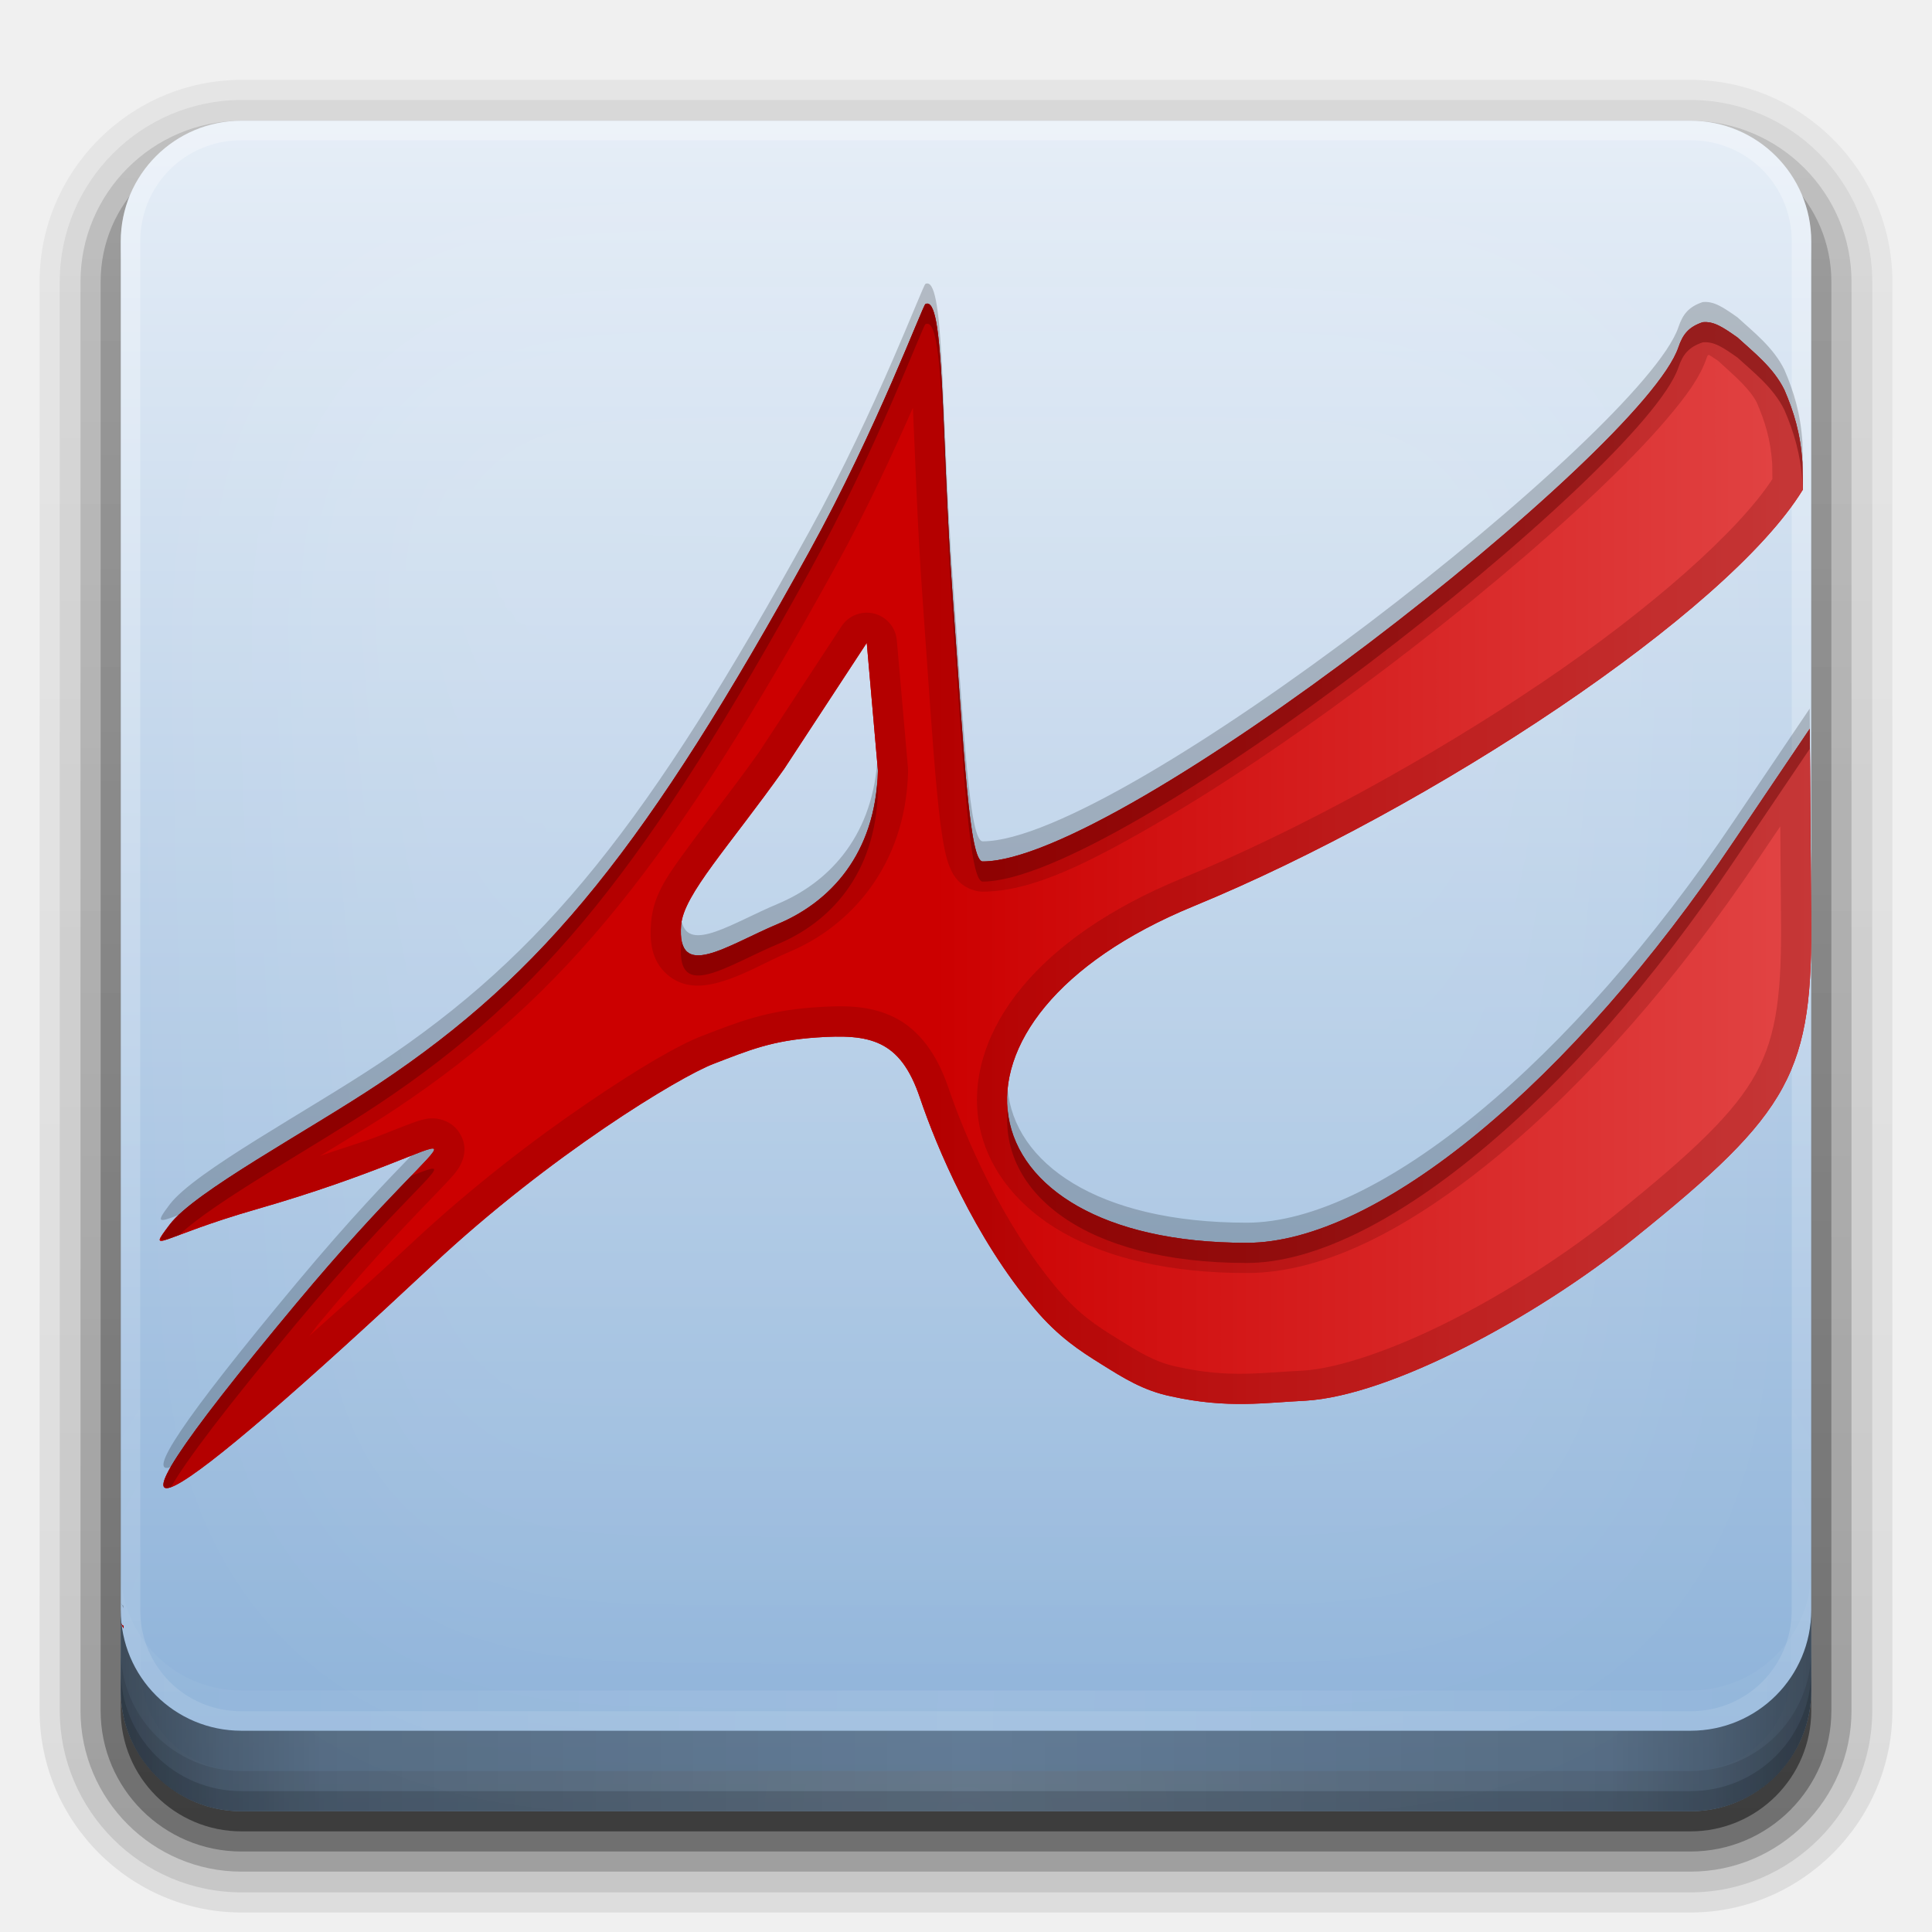
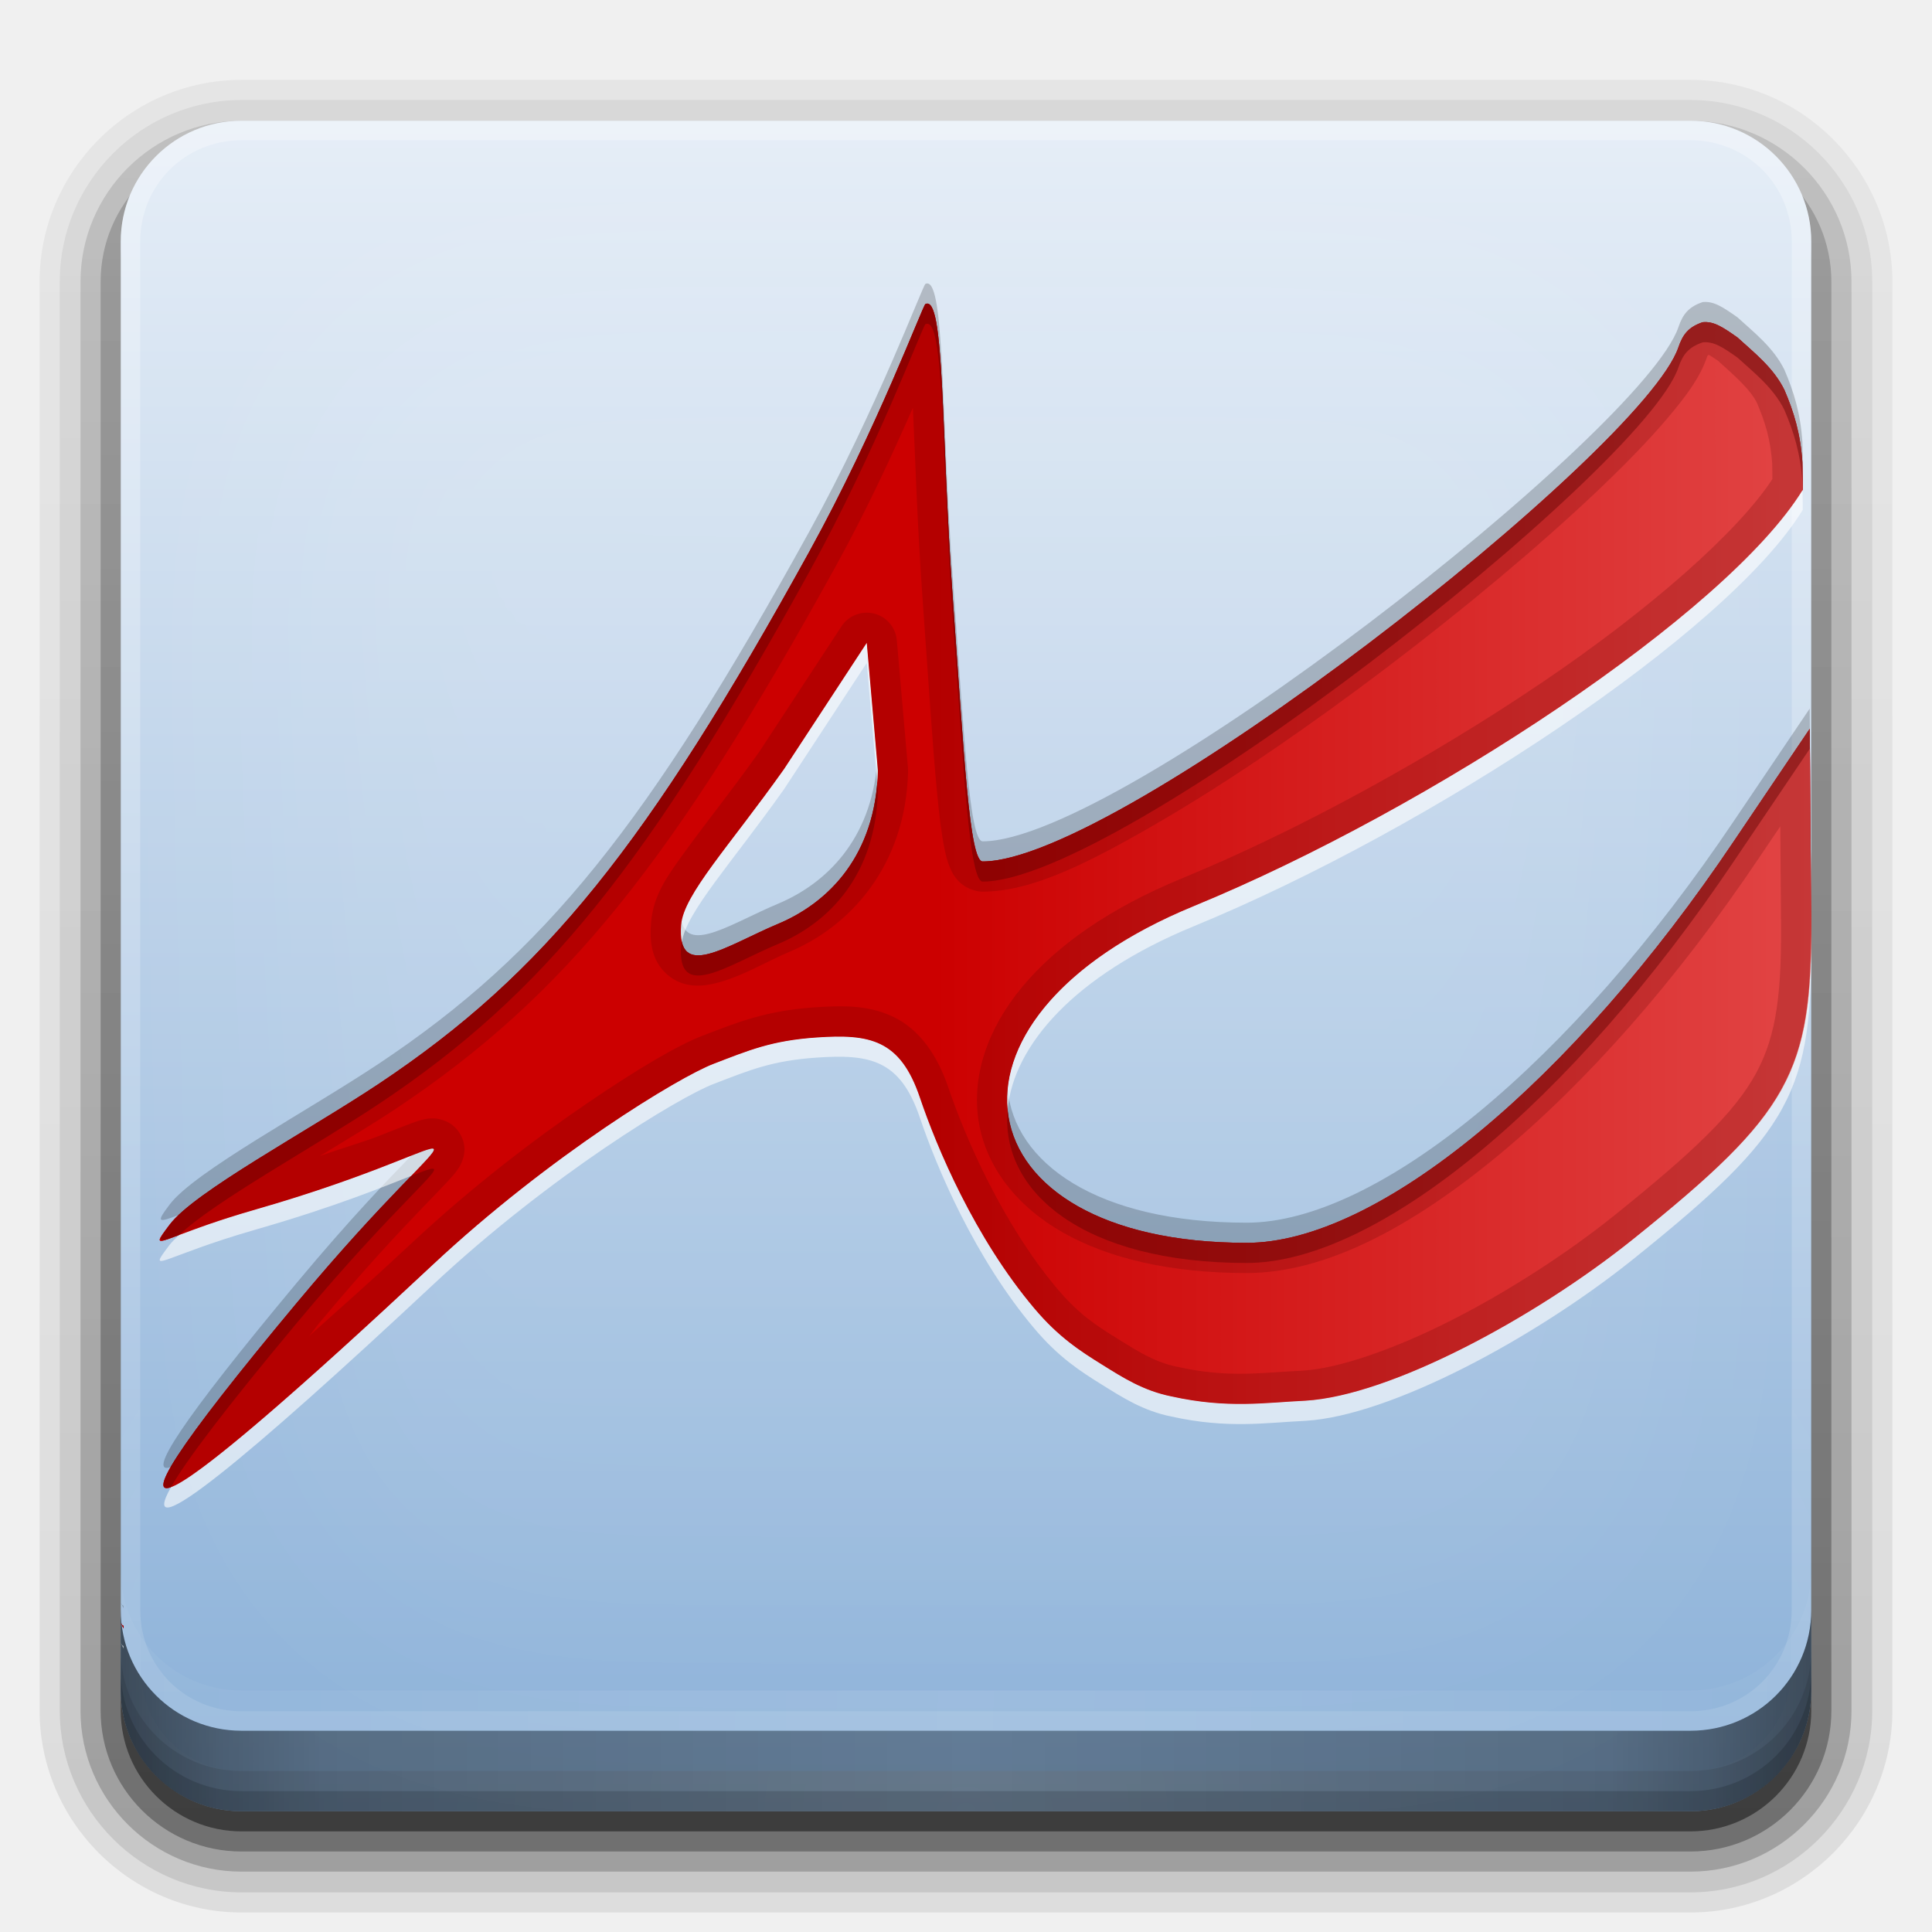
<svg xmlns="http://www.w3.org/2000/svg" xmlns:xlink="http://www.w3.org/1999/xlink" width="96" height="96" id="svg2408" version="1.0">
  <defs id="defs2410">
    <linearGradient id="ButtonShadow" gradientTransform="scale(1.005865,0.994169)" x1="45.448" y1="92.54" x2="45.448" y2="7.017" gradientUnits="userSpaceOnUse">
      <stop style="stop-color:#000000;stop-opacity:1;" offset="0" id="stop3750" />
      <stop style="stop-color:#000000;stop-opacity:0.588;" offset="1" id="stop3752" />
    </linearGradient>
    <linearGradient id="linearGradient3737">
      <stop style="stop-color:#ffffff;stop-opacity:1;" offset="0" id="stop3739" />
      <stop style="stop-color:#ffffff;stop-opacity:0;" offset="1" id="stop3741" />
    </linearGradient>
    <linearGradient id="linearGradient3700">
      <stop style="stop-color:#2276c5;stop-opacity:1;" offset="0" id="stop3702" />
      <stop style="stop-color:#68baf4;stop-opacity:1;" offset="1" id="stop3704" />
    </linearGradient>
    <linearGradient xlink:href="#linearGradient3700" id="linearGradient3706" x1="48" y1="90" x2="48" y2="5.988" gradientUnits="userSpaceOnUse" />
    <linearGradient xlink:href="#linearGradient3737" id="linearGradient3743" x1="36.357" y1="6" x2="36.357" y2="63.893" gradientUnits="userSpaceOnUse" />
    <filter id="filter3174">
      <feGaussianBlur stdDeviation="1.71" id="feGaussianBlur3176" />
    </filter>
    <filter id="filter3794" x="-0.192" width="1.384" y="-0.192" height="1.384">
      <feGaussianBlur stdDeviation="5.28" id="feGaussianBlur3796" />
    </filter>
    <linearGradient xlink:href="#linearGradient3737" id="linearGradient3613" x1="48" y1="20.221" x2="48" y2="138.661" gradientUnits="userSpaceOnUse" />
    <radialGradient xlink:href="#linearGradient3737" id="radialGradient3619" cx="48" cy="90.172" fx="48" fy="90.172" r="42" gradientTransform="matrix(1.157313,0,0,0.9959077,-7.551021,0.1971319)" gradientUnits="userSpaceOnUse" />
    <clipPath clipPathUnits="userSpaceOnUse" id="clipPath3613">
      <rect ry="6" rx="6" y="6" x="6" height="84" width="84" id="rect3615" style="fill:#ffffff;fill-opacity:1;fill-rule:nonzero;stroke:none" />
    </clipPath>
    <linearGradient xlink:href="#linearGradient4598" id="linearGradient3617" gradientUnits="userSpaceOnUse" x1="48" y1="90" x2="48" y2="5.988" gradientTransform="translate(0,-96)" />
    <linearGradient xlink:href="#ButtonShadow-0" id="linearGradient3788" gradientUnits="userSpaceOnUse" gradientTransform="matrix(1.02381,0,0,1.011905,-1.142857,-98.07143)" x1="32.251" y1="6.132" x2="32.251" y2="90.239" />
    <linearGradient id="ButtonShadow-0" gradientTransform="matrix(1.005865,0,0,0.994169,100,0)" x1="45.448" y1="92.54" x2="45.448" y2="7.017" gradientUnits="userSpaceOnUse">
      <stop style="stop-color:#000000;stop-opacity:1;" offset="0" id="stop3750-8" />
      <stop style="stop-color:#000000;stop-opacity:0.588;" offset="1" id="stop3752-5" />
    </linearGradient>
    <linearGradient xlink:href="#ButtonShadow-0" id="linearGradient3780" gradientUnits="userSpaceOnUse" gradientTransform="matrix(1.02381,0,0,1.011905,-1.142857,-98.07143)" x1="32.251" y1="6.132" x2="32.251" y2="90.239" />
    <linearGradient id="linearGradient2994" gradientTransform="matrix(1.005865,0,0,0.994169,100,0)" x1="45.448" y1="92.54" x2="45.448" y2="7.017" gradientUnits="userSpaceOnUse">
      <stop style="stop-color:#000000;stop-opacity:1;" offset="0" id="stop2996" />
      <stop style="stop-color:#000000;stop-opacity:0.588;" offset="1" id="stop2998" />
    </linearGradient>
    <linearGradient xlink:href="#ButtonShadow-0" id="linearGradient3772" gradientUnits="userSpaceOnUse" gradientTransform="matrix(1.02381,0,0,1.011905,-1.142857,-98.07143)" x1="32.251" y1="6.132" x2="32.251" y2="90.239" />
    <linearGradient id="linearGradient3001" gradientTransform="matrix(1.005865,0,0,0.994169,100,0)" x1="45.448" y1="92.54" x2="45.448" y2="7.017" gradientUnits="userSpaceOnUse">
      <stop style="stop-color:#000000;stop-opacity:1;" offset="0" id="stop3003" />
      <stop style="stop-color:#000000;stop-opacity:0.588;" offset="1" id="stop3005" />
    </linearGradient>
    <linearGradient xlink:href="#ButtonShadow-0" id="linearGradient3725" gradientUnits="userSpaceOnUse" gradientTransform="matrix(1.02381,0,0,1.011905,-1.142857,-98.07143)" x1="32.251" y1="6.132" x2="32.251" y2="90.239" />
    <linearGradient id="linearGradient3008" gradientTransform="matrix(1.005865,0,0,0.994169,100,0)" x1="45.448" y1="92.54" x2="45.448" y2="7.017" gradientUnits="userSpaceOnUse">
      <stop style="stop-color:#000000;stop-opacity:1;" offset="0" id="stop3010" />
      <stop style="stop-color:#000000;stop-opacity:0.588;" offset="1" id="stop3012" />
    </linearGradient>
    <linearGradient xlink:href="#ButtonShadow-0" id="linearGradient3721" gradientUnits="userSpaceOnUse" gradientTransform="translate(0,-97)" x1="32.251" y1="6.132" x2="32.251" y2="90.239" />
    <linearGradient id="linearGradient3015" gradientTransform="matrix(1.005865,0,0,0.994169,100,0)" x1="45.448" y1="92.54" x2="45.448" y2="7.017" gradientUnits="userSpaceOnUse">
      <stop style="stop-color:#000000;stop-opacity:1;" offset="0" id="stop3017" />
      <stop style="stop-color:#000000;stop-opacity:0.588;" offset="1" id="stop3019" />
    </linearGradient>
    <linearGradient y2="90.239" x2="32.251" y1="6.132" x1="32.251" gradientTransform="matrix(1.02381,0,0,1.011905,-1.142857,-98.07143)" gradientUnits="userSpaceOnUse" id="linearGradient3026" xlink:href="#ButtonShadow-0" />
    <radialGradient gradientUnits="userSpaceOnUse" gradientTransform="matrix(0.863137,0,0,0.438896,3.556549,15.03019)" r="15.465" fy="26.787" fx="25.986" cy="26.787" cx="25.986" id="radialGradient3513" xlink:href="#linearGradient3507" />
    <radialGradient gradientUnits="userSpaceOnUse" gradientTransform="matrix(2.476948,0,7.838822e-8,1.851413,-36.36402,-15.71214)" r="19.379" fy="19.188" fx="24.621" cy="19.188" cx="24.621" id="radialGradient3503" xlink:href="#linearGradient3497" />
    <radialGradient gradientUnits="userSpaceOnUse" gradientTransform="matrix(2.319263,0,0,2.374685,-32.32511,-17.59985)" r="20.508" fy="12.605" fx="24.502" cy="12.605" cx="24.502" id="radialGradient4604" xlink:href="#linearGradient4598" />
    <linearGradient gradientTransform="translate(-0.068085,-5.100256)" gradientUnits="userSpaceOnUse" y2="24.109" x2="53.568" y1="24.109" x1="24.689" id="linearGradient4596" xlink:href="#linearGradient4590" />
    <radialGradient gradientUnits="userSpaceOnUse" gradientTransform="matrix(1,0,0,0.420118,0,22.39793)" r="21.125" fy="38.625" fx="24.625" cy="38.625" cx="24.625" id="radialGradient4588" xlink:href="#linearGradient4582" />
    <radialGradient r="20.531" fy="35.878" fx="24.446" cy="35.878" cx="24.446" gradientTransform="matrix(2.049266,-1.696401e-32,0,2.049266,-25.65002,-37.31089)" gradientUnits="userSpaceOnUse" id="radialGradient1366" xlink:href="#linearGradient11520" />
    <radialGradient r="6.566" fy="44.565" fx="30.204" cy="44.565" cx="30.204" gradientTransform="matrix(1,0,0,0.338462,2.220359e-14,29.48178)" gradientUnits="userSpaceOnUse" id="radialGradient1356" xlink:href="#linearGradient11508" />
    <radialGradient r="3.834" fy="15.048" fx="27.577" cy="15.048" cx="27.577" gradientTransform="matrix(1.243453,2.106784e-16,-2.106784e-16,1.243453,-6.713754,-3.742847)" gradientUnits="userSpaceOnUse" id="radialGradient1354" xlink:href="#linearGradient11494" />
    <radialGradient r="3.834" fy="16.049" fx="27.577" cy="16.049" cx="27.577" gradientTransform="matrix(1.243453,2.106784e-16,-2.106784e-16,1.243453,-6.713754,-3.742847)" gradientUnits="userSpaceOnUse" id="radialGradient1352" xlink:href="#linearGradient11494" />
    <radialGradient r="20.531" fy="35.878" fx="24.446" cy="35.878" cx="24.446" gradientTransform="matrix(1.995058,-1.651527e-32,0,1.995058,-24.32488,-35.70087)" gradientUnits="userSpaceOnUse" id="radialGradient1350" xlink:href="#linearGradient11520" />
    <radialGradient r="6.566" fy="44.565" fx="30.204" cy="44.565" cx="30.204" gradientTransform="matrix(1,0,0,0.338462,-1.353344e-14,29.48178)" gradientUnits="userSpaceOnUse" id="radialGradient1348" xlink:href="#linearGradient11508" />
    <radialGradient xlink:href="#linearGradient11508" id="radialGradient11532" gradientUnits="userSpaceOnUse" gradientTransform="matrix(1,0,0,0.338462,3.185827e-15,29.48178)" cx="30.204" cy="44.565" fx="30.204" fy="44.565" r="6.566" />
    <radialGradient xlink:href="#linearGradient11520" id="radialGradient11526" cx="24.446" cy="35.878" fx="24.446" fy="35.878" r="20.531" gradientUnits="userSpaceOnUse" gradientTransform="matrix(1.995058,-1.651527e-32,0,1.995058,-24.32488,-35.70087)" />
    <radialGradient xlink:href="#linearGradient11508" id="radialGradient11514" cx="30.204" cy="44.565" fx="30.204" fy="44.565" r="6.566" gradientTransform="matrix(1,0,0,0.338462,2.166583e-14,29.48178)" gradientUnits="userSpaceOnUse" />
    <radialGradient xlink:href="#linearGradient11494" id="radialGradient11504" gradientUnits="userSpaceOnUse" gradientTransform="matrix(1.243453,2.106784e-16,-2.106784e-16,1.243453,-6.713754,-3.742847)" cx="27.577" cy="16.049" fx="27.577" fy="16.049" r="3.834" />
    <radialGradient xlink:href="#linearGradient11494" id="radialGradient11500" cx="27.577" cy="15.048" fx="27.577" fy="15.048" r="3.834" gradientUnits="userSpaceOnUse" gradientTransform="matrix(1.243453,2.106784e-16,-2.106784e-16,1.243453,-6.713754,-3.742847)" />
    <radialGradient xlink:href="#linearGradient11399" id="radialGradient11441" gradientUnits="userSpaceOnUse" gradientTransform="matrix(1,0,0,0.487395,0,20.06483)" cx="12.071" cy="39.143" fx="12.071" fy="39.143" r="8.5" />
    <linearGradient xlink:href="#linearGradient11415" id="linearGradient11439" gradientUnits="userSpaceOnUse" gradientTransform="translate(-60.85714,0.428571)" x1="13.267" y1="19.774" x2="26.759" y2="33.462" />
    <linearGradient xlink:href="#linearGradient11415" id="linearGradient11427" gradientUnits="userSpaceOnUse" x1="9.696" y1="9.346" x2="35.68" y2="39.034" gradientTransform="translate(-60.57143,0)" />
    <linearGradient xlink:href="#linearGradient11415" id="linearGradient11425" gradientUnits="userSpaceOnUse" x1="15.828" y1="3.774" x2="43.616" y2="34.462" gradientTransform="translate(-60.28571,-0.285714)" />
    <linearGradient id="linearGradient11399">
      <stop style="stop-color:#000000;stop-opacity:1;" offset="0" id="stop11401" />
      <stop style="stop-color:#000000;stop-opacity:0;" offset="1" id="stop11403" />
    </linearGradient>
    <linearGradient id="linearGradient11415">
      <stop style="stop-color:#204a87;stop-opacity:0;" offset="0" id="stop11417" />
      <stop id="stop11423" offset="0.5" style="stop-color:#204a87;stop-opacity:1;" />
      <stop style="stop-color:#204a87;stop-opacity:0;" offset="1" id="stop11419" />
    </linearGradient>
    <linearGradient id="linearGradient11494">
      <stop style="stop-color:#ef2929;stop-opacity:1;" offset="0" id="stop11496" />
      <stop style="stop-color:#ef2929;stop-opacity:0;" offset="1" id="stop11498" />
    </linearGradient>
    <linearGradient id="linearGradient11508">
      <stop style="stop-color:#000000;stop-opacity:1;" offset="0" id="stop11510" />
      <stop style="stop-color:#000000;stop-opacity:0;" offset="1" id="stop11512" />
    </linearGradient>
    <linearGradient id="linearGradient11520">
      <stop style="stop-color:#ffffff;stop-opacity:1;" offset="0" id="stop11522" />
      <stop style="stop-color:#dcdcdc;stop-opacity:1;" offset="1" id="stop11524" />
    </linearGradient>
    <linearGradient id="linearGradient4570">
      <stop id="stop4572" offset="0" style="stop-color:#eceeea;stop-opacity:1;" />
      <stop id="stop4574" offset="1" style="stop-color:#d3d7cf;stop-opacity:1;" />
    </linearGradient>
    <linearGradient id="linearGradient4582">
      <stop id="stop4584" offset="0" style="stop-color:#000000;stop-opacity:1;" />
      <stop id="stop4586" offset="1" style="stop-color:#000000;stop-opacity:0;" />
    </linearGradient>
    <linearGradient id="linearGradient4590">
      <stop id="stop4592" offset="0" style="stop-color:#cc0000;stop-opacity:1;" />
      <stop id="stop4594" offset="1" style="stop-color:#ffa2a2;stop-opacity:1;" />
    </linearGradient>
    <linearGradient id="linearGradient4598">
      <stop id="stop4600" offset="0" style="stop-color:#e6eef7;stop-opacity:1;" />
      <stop id="stop4602" offset="1" style="stop-color:#8ab0d8;stop-opacity:1;" />
    </linearGradient>
    <linearGradient id="linearGradient3497">
      <stop id="stop3499" offset="0" style="stop-color:#ffffff;stop-opacity:1;" />
      <stop id="stop3501" offset="1" style="stop-color:#ffffff;stop-opacity:0.567;" />
    </linearGradient>
    <linearGradient id="linearGradient3507">
      <stop id="stop3509" offset="0" style="stop-color:#000000;stop-opacity:1;" />
      <stop id="stop3511" offset="1" style="stop-color:#000000;stop-opacity:0;" />
    </linearGradient>
    <linearGradient xlink:href="#linearGradient4590" id="linearGradient3781" gradientUnits="userSpaceOnUse" gradientTransform="translate(-100.0502,64.39876)" x1="24.689" y1="24.109" x2="53.568" y2="24.109" />
    <radialGradient xlink:href="#linearGradient3497" id="radialGradient3784" gradientUnits="userSpaceOnUse" gradientTransform="matrix(2.476948,0,7.838822e-8,1.851413,-136.3462,53.78688)" cx="24.621" cy="19.188" fx="24.621" fy="19.188" r="19.379" />
    <radialGradient xlink:href="#linearGradient4598" id="radialGradient3789" gradientUnits="userSpaceOnUse" gradientTransform="matrix(2.319263,0,0,2.374685,-132.3073,51.89917)" cx="24.502" cy="12.605" fx="24.502" fy="12.605" r="20.508" />
    <linearGradient xlink:href="#linearGradient4590" id="linearGradient3794" gradientUnits="userSpaceOnUse" gradientTransform="translate(19.94977,24.39876)" x1="24.689" y1="24.109" x2="53.568" y2="24.109" />
    <linearGradient xlink:href="#linearGradient4590" id="linearGradient3803" gradientUnits="userSpaceOnUse" gradientTransform="matrix(2.285224,0,0,2.30287,-8.420222,-8.437083)" x1="24.689" y1="24.109" x2="53.568" y2="24.109" />
    <linearGradient xlink:href="#linearGradient4590" id="linearGradient3807" gradientUnits="userSpaceOnUse" gradientTransform="matrix(2.285224,0,0,2.30287,-8.420222,-7.437082)" x1="24.689" y1="24.109" x2="53.568" y2="24.109" />
    <linearGradient xlink:href="#linearGradient4590" id="linearGradient3812" gradientUnits="userSpaceOnUse" gradientTransform="matrix(2.285224,0,0,2.30287,-8.420222,-6.437082)" x1="24.689" y1="24.109" x2="53.568" y2="24.109" />
    <linearGradient xlink:href="#linearGradient4590" id="linearGradient3816" gradientUnits="userSpaceOnUse" gradientTransform="matrix(2.285224,0,0,2.30287,-8.420222,-7.437082)" x1="24.689" y1="24.109" x2="53.568" y2="24.109" />
    <linearGradient xlink:href="#linearGradient4590" id="linearGradient3823" gradientUnits="userSpaceOnUse" gradientTransform="matrix(2.285224,0,0,2.30287,-8.420222,-6.437082)" x1="24.689" y1="24.109" x2="53.568" y2="24.109" />
    <linearGradient xlink:href="#linearGradient4590" id="linearGradient3825" gradientUnits="userSpaceOnUse" gradientTransform="matrix(2.285224,0,0,2.30287,-8.420222,-7.437082)" x1="24.689" y1="24.109" x2="53.568" y2="24.109" />
    <linearGradient xlink:href="#linearGradient4590" id="linearGradient3830" gradientUnits="userSpaceOnUse" gradientTransform="matrix(2.285224,0,0,2.30287,-98.42022,-7.437082)" x1="24.689" y1="24.109" x2="53.568" y2="24.109" />
    <linearGradient xlink:href="#linearGradient4590" id="linearGradient4285" x1="46.472" y1="48" x2="148.578" y2="48" gradientUnits="userSpaceOnUse" />
    <linearGradient id="linearGradient3228" y2="88" spreadMethod="reflect" gradientUnits="userSpaceOnUse" y1="88" x2="48" x1="90">
      <stop id="stop3894" stop-opacity=".588" offset="0" />
      <stop id="stop3896" stop-opacity=".471" offset=".118" />
      <stop id="stop3898" stop-opacity=".392" offset=".238" />
      <stop id="stop3900" stop-opacity=".314" offset="1" />
    </linearGradient>
    <linearGradient id="linearGradient4429" y2="82.455" xlink:href="#linearGradient3737" spreadMethod="reflect" gradientUnits="userSpaceOnUse" x2="112.12" y1="82" x1="48" />
    <linearGradient id="linearGradient4390" y2="-40" xlink:href="#linearGradient3737" gradientUnits="userSpaceOnUse" x2="48" gradientTransform="matrix(1,0,0,-1,0,92)" y1="88" x1="48" />
  </defs>
  <g id="layer2" style="display:none">
    <rect style="opacity:0.9;fill:url(#ButtonShadow);fill-opacity:1;fill-rule:nonzero;stroke:none;filter:url(#filter3174)" id="rect3745" width="86" height="85" x="5" y="7" rx="6" ry="6" />
  </g>
  <g id="layer3">
    <path style="opacity:0.08;fill:url(#linearGradient3026);fill-opacity:1;fill-rule:nonzero;stroke:none;display:inline" id="path3786" d="m 12,-95.031 c -5.511,0 -10.031,4.52 -10.031,10.031 l 0,71 c 0,5.511 4.52,10.031 10.031,10.031 l 72,0 c 5.511,0 10.031,-4.52 10.031,-10.031 l 0,-71 c 0,-5.511 -4.52,-10.031 -10.031,-10.031 l -72,0 z" transform="scale(1,-1)" />
    <path style="opacity:0.1;fill:url(#linearGradient3780);fill-opacity:1;fill-rule:nonzero;stroke:none;display:inline" id="path3778" d="m 12,-94.031 c -4.972,0 -9.031,4.06 -9.031,9.031 l 0,71 c 0,4.972 4.06,9.031 9.031,9.031 l 72,0 c 4.972,0 9.031,-4.06 9.031,-9.031 l 0,-71 c 0,-4.972 -4.06,-9.031 -9.031,-9.031 l -72,0 z" transform="scale(1,-1)" />
    <path style="opacity:0.2;fill:url(#linearGradient3772);fill-opacity:1;fill-rule:nonzero;stroke:none;display:inline" id="path3770" d="m 12,-93 c -4.409,0 -8,3.591 -8,8 l 0,71 c 0,4.409 3.591,8 8,8 l 72,0 c 4.409,0 8,-3.591 8,-8 l 0,-71 c 0,-4.409 -3.591,-8 -8,-8 l -72,0 z" transform="scale(1,-1)" />
    <rect style="opacity:0.3;fill:url(#linearGradient3725);fill-opacity:1;fill-rule:nonzero;stroke:none;display:inline" id="rect3723" width="86" height="85" x="5" y="-92" rx="7" ry="7" transform="scale(1,-1)" />
    <rect transform="scale(1,-1)" ry="6" rx="6" y="-91" x="6" height="84" width="84" id="rect3716" style="opacity:0.45;fill:url(#linearGradient3721);fill-opacity:1;fill-rule:nonzero;stroke:none;display:inline" />
  </g>
  <g id="layer1">
    <rect style="fill:url(#linearGradient3617);fill-opacity:1;fill-rule:nonzero;stroke:none" id="rect2419" width="84" height="84" x="6" y="-90" rx="6" ry="6" transform="scale(1,-1)" />
    <path id="path3615" d="M 12,90 C 8.676,90 6,87.324 6,84 L 6,82 6,14 6,12 c 0,-0.335 0.041,-0.651 0.094,-0.969 0.049,-0.296 0.097,-0.597 0.188,-0.875 C 6.291,10.126 6.302,10.093 6.312,10.062 6.411,9.775 6.547,9.515 6.688,9.25 6.832,8.976 7.003,8.714 7.188,8.469 7.372,8.223 7.561,7.995 7.781,7.781 8.221,7.353 8.724,6.967 9.281,6.688 9.56,6.548 9.855,6.441 10.156,6.344 9.9,6.444 9.67,6.58 9.438,6.719 c -0.007,0.004 -0.024,-0.004 -0.031,0 -0.032,0.019 -0.062,0.043 -0.094,0.062 -0.12,0.077 -0.231,0.164 -0.344,0.25 -0.106,0.081 -0.213,0.161 -0.312,0.25 C 8.478,7.443 8.309,7.627 8.156,7.812 8.049,7.943 7.938,8.078 7.844,8.219 7.819,8.257 7.805,8.305 7.781,8.344 7.716,8.447 7.651,8.548 7.594,8.656 7.493,8.851 7.388,9.072 7.312,9.281 7.305,9.303 7.289,9.322 7.281,9.344 7.249,9.436 7.245,9.531 7.219,9.625 7.188,9.732 7.148,9.828 7.125,9.938 7.052,10.279 7,10.636 7,11 l 0,2 0,68 0,2 c 0,2.782 2.218,5 5,5 l 2,0 68,0 2,0 c 2.782,0 5,-2.218 5,-5 l 0,-2 0,-68 0,-2 C 89,10.636 88.948,10.279 88.875,9.938 88.831,9.731 88.787,9.54 88.719,9.344 88.711,9.322 88.695,9.303 88.688,9.281 88.625,9.108 88.549,8.914 88.469,8.75 88.427,8.667 88.39,8.58 88.344,8.5 88.289,8.403 88.217,8.312 88.156,8.219 88.062,8.078 87.951,7.943 87.844,7.812 87.701,7.638 87.541,7.466 87.375,7.312 87.364,7.302 87.355,7.291 87.344,7.281 87.205,7.156 87.059,7.047 86.906,6.938 86.804,6.864 86.702,6.784 86.594,6.719 c -0.007,-0.004 -0.024,0.004 -0.031,0 -0.232,-0.139 -0.463,-0.275 -0.719,-0.375 0.302,0.097 0.596,0.204 0.875,0.344 0.557,0.279 1.06,0.666 1.5,1.094 0.22,0.214 0.409,0.442 0.594,0.688 0.184,0.246 0.355,0.508 0.5,0.781 0.14,0.265 0.276,0.525 0.375,0.812 0.01,0.031 0.021,0.063 0.031,0.094 0.09,0.278 0.139,0.579 0.188,0.875 C 89.959,11.349 90,11.665 90,12 l 0,2 0,68 0,2 c 0,3.324 -2.676,6 -6,6 l -72,0 z" style="opacity:0.2;fill:url(#radialGradient3619);fill-opacity:1;fill-rule:nonzero;stroke:none" />
    <path style="opacity:0.3;fill:url(#linearGradient4390)" d="M 12,86 C 8.676,86 6,83.324 6,80 L 6,12 C 6,8.676 8.676,6 12,6 l 72,0 c 3.324,0 6,2.676 6,6 l 0,68 c 0,3.324 -2.676,6 -6,6 z m 0,-0.969 72,0 c 2.805,0 5.031,-2.226 5.031,-5.031 l 0,-68 c 0,-2.805 -2.226,-5.031 -5.031,-5.031 l -72,0 c -2.805,0 -5.031,2.226 -5.031,5.031 l 0,68 c 0,2.805 2.226,5.031 5.031,5.031 z" id="rect4377" />
    <path style="opacity:0.1;fill:url(#linearGradient4429)" d="m 6,78 0,2 c 0,3.324 2.676,6 6,6 l 72,0 c 3.324,0 6,-2.676 6,-6 l 0,-2 c 0,3.324 -2.676,6 -6,6 L 12,84 C 8.676,84 6,81.324 6,78 Z" id="rect4414" />
    <g id="layer4-4">
      <path style="fill:url(#linearGradient3228)" id="path3888" d="m 6,80 0,4 c 0,3.324 2.676,6 6,6 l 72,0 c 3.324,0 6,-2.676 6,-6 l 0,-4 c 0,3.324 -2.676,6 -6,6 L 12,86 C 8.676,86 6,83.324 6,80 Z" />
      <path id="rect4345" style="color:#000000;opacity:0.1" d="m 6,82 0,2 c 0,3.324 2.676,6 6,6 l 72,0 c 3.324,0 6,-2.676 6,-6 l 0,-2 c 0,3.324 -2.676,6 -6,6 L 12,88 C 8.676,88 6,85.324 6,82 Z" />
      <path id="rect4336" style="color:#000000;opacity:0.15" d="m 6,83 0,1 c 0,3.324 2.676,6 6,6 l 72,0 c 3.324,0 6,-2.676 6,-6 l 0,-1 c 0,3.324 -2.676,6 -6,6 L 12,89 C 8.676,89 6,86.324 6,83 Z" />
    </g>
  </g>
  <g id="layer5">
    <rect style="opacity:0.1;fill:url(#linearGradient3613);fill-opacity:1;fill-rule:nonzero;stroke:#ffffff;stroke-width:0.5;stroke-linecap:round;stroke-linejoin:miter;stroke-miterlimit:4;stroke-opacity:1;stroke-dasharray:none;stroke-dashoffset:0;filter:url(#filter3794)" id="rect3171" width="66" height="66" x="15" y="15" rx="12" ry="12" clip-path="url(#clipPath3613)" />
  </g>
  <g id="layer4">
    <path style="color:#000000;display:inline;overflow:visible;visibility:visible;opacity:0.6;fill:#ffffff;fill-opacity:1;fill-rule:nonzero;stroke:none;stroke-width:1;marker:none" d="m 62.375,-61.415 c -0.849,7.978 -18.727,24.149 -34.125,36.75 0.247,0.141 0.494,0.274 0.75,0.406 15.904,-13.069 34.088,-29.729 33.375,-37.156 z m -12.781,1.156 c -6.487,0.068 -19.144,4.174 -25,15.219 -2.234,4.214 -3.077,7.748 -2.906,10.688 0.052,-2.731 0.919,-5.939 2.906,-9.688 6.247,-11.782 20.241,-15.644 26.219,-15.156 1.066,0.087 1.653,0.51 1.812,1.25 0.205,-1.324 -0.34,-2.13 -1.812,-2.25 -0.374,-0.03 -0.786,-0.067 -1.219,-0.062 z m -38.938,26.219 c -0.115,2.901 0.822,5.587 3.062,7.781 2.077,2.034 4.412,3.779 7.031,5.25 0.227,-0.218 0.458,-0.436 0.688,-0.656 -2.892,-1.543 -5.465,-3.387 -7.719,-5.594 -1.98,-1.939 -2.945,-4.269 -3.062,-6.781 z M 90,-23.633 c -30.552,8.707 -52.246,9.531 -66.594,2.938 -4.283,3.419 -8.116,6.372 -11.125,8.656 C 9.705,-9.665 7.471,-7.648 6,-6.352 c 0,0 7.708,-5.602 17.406,-13.344 14.348,6.594 36.042,5.77 66.594,-2.938 l 0,-1 z" id="path3810" />
    <path style="fill:#d40000" d="M 45.984,15.108 C 45.855,15.17 43.577,21.312 40.227,27.388 32.188,41.967 27.085,48.348 18.842,53.842 c -3.566,2.377 -9.179,5.373 -10.412,7.011 -1.172,1.557 -0.456,0.603 4.304,-0.764 11.882,-3.411 10.998,-6.121 2.013,4.651 -12.239,14.673 -6.085,10.116 6.733,-1.874 5.878,-5.498 12.287,-9.355 13.953,-9.996 1.785,-0.687 2.91,-1.166 5.137,-1.319 2.637,-0.181 4.157,0.086 5.137,2.985 0.833,2.465 2.719,6.961 5.692,10.482 1.204,1.425 2.271,2.111 3.366,2.792 1.01,0.628 2.032,1.292 3.441,1.576 2.812,0.622 4.69,0.305 6.66,0.214 4.222,-0.251 11.396,-4.101 16.313,-8.052 7.867,-6.322 8.918,-8.263 8.816,-16.243 l -0.069,-9.094 -3.748,5.553 C 78.116,53.774 68.458,61.756 61.949,61.756 c -14.389,0 -16.303,-11.111 -2.638,-16.729 11.793,-4.849 26.525,-14.583 30.265,-20.686 0.008,-0.457 -0.012,-0.952 -0.017,-1.371 -0.093,-1.425 -0.425,-2.506 -0.893,-3.596 -0.547,-1.114 -1.528,-1.867 -2.335,-2.608 -0.735,-0.516 -1.175,-0.81 -1.727,-0.755 -0.7,0.237 -0.985,0.601 -1.206,1.249 -1.751,5.139 -27.73,25.545 -34.569,25.545 -0.66,0 -0.925,-5.239 -1.491,-13.16 C 46.749,21.409 46.957,14.64 45.984,15.108 Z m -2.915,16.834 0.555,6.351 c -0.105,4.178 -2.418,6.548 -4.974,7.619 -2.537,1.063 -5.034,2.883 -4.804,0.041 0.122,-1.504 2.391,-3.902 5.115,-7.741 z M 6,80.637 c 0.032,0.086 0.103,0.193 0.139,0.278 -0.003,-0.044 0.003,-0.095 0,-0.139 -0.006,0.023 -0.074,4.91e-4 -0.139,-0.139 z" id="path3185" />
    <path id="path4265" d="M 45.984,15.108 C 45.855,15.17 43.577,21.312 40.227,27.388 32.188,41.967 27.085,48.348 18.842,53.842 c -3.566,2.377 -9.179,5.373 -10.412,7.011 -1.172,1.557 -0.456,0.603 4.304,-0.764 11.882,-3.411 10.998,-6.121 2.013,4.651 -12.239,14.673 -6.085,10.116 6.733,-1.874 5.878,-5.498 12.287,-9.355 13.953,-9.996 1.785,-0.687 2.91,-1.166 5.137,-1.319 2.637,-0.181 4.157,0.086 5.137,2.985 0.833,2.465 2.719,6.961 5.692,10.482 1.204,1.425 2.271,2.111 3.366,2.792 1.01,0.628 2.032,1.292 3.441,1.576 2.812,0.622 4.69,0.305 6.66,0.214 4.222,-0.251 11.396,-4.101 16.313,-8.052 7.867,-6.322 8.918,-8.263 8.816,-16.243 l -0.069,-9.094 -3.748,5.553 C 78.116,53.774 68.458,61.756 61.949,61.756 c -14.389,0 -16.303,-11.111 -2.638,-16.729 11.793,-4.849 26.525,-14.583 30.265,-20.686 0.008,-0.457 -0.012,-0.952 -0.017,-1.371 -0.093,-1.425 -0.425,-2.506 -0.893,-3.596 -0.547,-1.114 -1.528,-1.867 -2.335,-2.608 -0.735,-0.516 -1.175,-0.81 -1.727,-0.755 -0.7,0.237 -0.985,0.601 -1.206,1.249 -1.751,5.139 -27.73,25.545 -34.569,25.545 -0.66,0 -0.925,-5.239 -1.491,-13.16 C 46.749,21.409 46.957,14.64 45.984,15.108 Z m -2.915,16.834 0.555,6.351 c -0.105,4.178 -2.418,6.548 -4.974,7.619 -2.537,1.063 -5.034,2.883 -4.804,0.041 0.122,-1.504 2.391,-3.902 5.115,-7.741 z M 6,80.637 c 0.032,0.086 0.103,0.193 0.139,0.278 -0.003,-0.044 0.003,-0.095 0,-0.139 -0.006,0.023 -0.074,4.91e-4 -0.139,-0.139 z" style="fill:url(#linearGradient4285);fill-opacity:1" />
    <path style="fill:#550000;fill-opacity:1;opacity:0.2" d="M 46.152 15.104 C 46.1 15.078 46.045 15.078 45.984 15.107 C 45.855 15.169 43.577 21.313 40.227 27.389 C 32.187 41.968 27.085 48.348 18.842 53.842 C 15.275 56.219 9.663 59.216 8.43 60.854 C 7.257 62.411 7.973 61.456 12.732 60.09 C 24.615 56.679 23.731 53.968 14.746 64.74 C 2.507 79.414 8.662 74.857 21.48 62.867 C 27.358 57.369 33.766 53.512 35.432 52.871 C 37.217 52.184 38.341 51.703 40.568 51.551 C 43.205 51.37 44.728 51.639 45.707 54.537 C 46.54 57.002 48.425 61.497 51.398 65.018 C 52.602 66.443 53.669 67.13 54.764 67.811 C 55.773 68.438 56.796 69.103 58.205 69.387 C 61.017 70.009 62.895 69.691 64.865 69.6 C 69.088 69.348 76.261 65.498 81.178 61.547 C 89.045 55.225 90.097 53.285 89.994 45.305 L 89.924 36.211 L 86.176 41.764 C 78.116 53.774 68.458 61.756 61.949 61.756 C 47.561 61.756 45.647 50.646 59.312 45.027 C 71.106 40.178 85.835 30.443 89.576 24.34 C 89.585 23.883 89.566 23.388 89.561 22.969 C 89.468 21.544 89.134 20.463 88.666 19.373 C 88.119 18.259 87.139 17.506 86.332 16.766 C 85.597 16.25 85.157 15.955 84.605 16.01 C 83.906 16.247 83.619 16.612 83.398 17.26 C 81.647 22.399 55.669 42.805 48.83 42.805 C 48.171 42.805 47.904 37.566 47.338 29.645 C 46.786 21.924 46.933 15.492 46.152 15.104 z M 84.914 17.633 C 85.025 17.698 85.163 17.785 85.375 17.932 C 86.214 18.699 86.951 19.323 87.299 20.012 C 87.714 20.987 87.98 21.84 88.061 23.055 C 88.064 23.31 88.067 23.554 88.07 23.805 C 86.366 26.413 82.018 30.264 76.623 33.912 C 71.084 37.658 64.515 41.267 58.742 43.641 C 55.154 45.116 52.504 46.975 50.781 49.055 C 49.058 51.134 48.265 53.5 48.631 55.74 C 48.997 57.98 50.516 59.937 52.805 61.236 C 55.093 62.536 58.159 63.256 61.949 63.256 C 65.817 63.256 70.055 61.037 74.436 57.42 C 78.815 53.804 83.322 48.71 87.42 42.604 L 88.461 41.061 L 88.494 45.316 A 1.5 1.5 0 0 0 88.494 45.324 C 88.545 49.247 88.31 51.39 87.256 53.332 C 86.202 55.274 84.139 57.242 80.238 60.377 C 77.872 62.279 74.917 64.186 72.082 65.623 C 69.247 67.06 66.483 68 64.775 68.102 L 64.795 68.102 C 62.708 68.198 61.099 68.49 58.529 67.922 A 1.5 1.5 0 0 0 58.502 67.916 C 57.399 67.694 56.584 67.176 55.557 66.537 C 54.476 65.865 53.62 65.322 52.545 64.049 C 49.776 60.77 47.919 56.396 47.129 54.057 C 46.568 52.397 45.674 51.155 44.418 50.541 C 43.162 49.927 41.856 49.96 40.467 50.055 C 38.06 50.22 36.656 50.792 34.893 51.471 C 33.721 51.922 31.792 53.039 29.191 54.809 C 26.591 56.578 23.465 58.956 20.455 61.771 C 18.455 63.642 16.988 64.929 15.363 66.387 C 15.624 66.071 15.618 66.037 15.898 65.701 C 18.117 63.041 19.826 61.225 20.975 60.029 C 21.549 59.432 21.98 58.994 22.297 58.648 C 22.455 58.476 22.583 58.337 22.723 58.139 C 22.793 58.039 22.87 57.933 22.959 57.705 C 23.047 57.477 23.223 56.962 22.861 56.342 C 22.5 55.721 21.865 55.59 21.594 55.574 C 21.323 55.559 21.188 55.594 21.066 55.621 C 20.823 55.674 20.654 55.737 20.443 55.814 C 20.022 55.969 19.49 56.186 18.777 56.465 C 18.142 56.713 16.819 57.114 15.9 57.438 C 17.201 56.645 18.537 55.847 19.674 55.09 C 28.125 49.457 33.462 42.765 41.541 28.113 C 43.115 25.258 44.367 22.515 45.361 20.264 C 45.482 22.824 45.574 26.014 45.842 29.752 C 46.125 33.706 46.332 36.992 46.557 39.338 C 46.669 40.511 46.78 41.438 46.93 42.164 C 47.004 42.527 47.076 42.833 47.232 43.18 C 47.311 43.353 47.403 43.546 47.623 43.777 C 47.843 44.009 48.292 44.305 48.83 44.305 C 51.286 44.305 54.122 42.871 57.625 40.832 C 61.128 38.793 65.108 36.055 68.93 33.154 C 72.751 30.254 76.407 27.197 79.25 24.51 C 80.671 23.166 81.889 21.918 82.834 20.805 C 83.779 19.691 84.466 18.779 84.818 17.744 C 84.871 17.589 84.917 17.662 84.914 17.633 z M 43.082 30.443 A 1.5 1.5 0 0 0 41.814 31.121 L 37.723 37.363 C 36.396 39.232 35.168 40.765 34.215 42.074 C 33.258 43.389 32.468 44.397 32.352 45.832 C 32.277 46.747 32.349 47.716 33.15 48.422 C 33.952 49.128 34.924 49.019 35.58 48.852 C 36.892 48.517 38.081 47.777 39.23 47.295 C 42.216 46.044 45.004 43.047 45.123 38.33 A 1.5 1.5 0 0 0 45.117 38.162 L 44.562 31.812 A 1.5 1.5 0 0 0 43.082 30.443 z M 43.068 31.943 L 43.623 38.293 C 43.518 42.471 41.206 44.841 38.65 45.912 C 36.113 46.976 33.615 48.795 33.846 45.953 C 33.968 44.449 36.237 42.05 38.961 38.211 L 43.068 31.943 z M 6 80.637 C 6.006 80.652 6.016 80.669 6.023 80.686 L 6.033 80.684 C 6.022 80.666 6.012 80.662 6 80.637 z M 6.035 80.686 L 6.027 80.689 C 6.063 80.764 6.11 80.846 6.139 80.914 C 6.136 80.87 6.142 80.82 6.139 80.775 C 6.134 80.794 6.087 80.765 6.035 80.686 z " id="path4269" />
    <path style="fill:#550000;fill-opacity:1;opacity:0.4" d="M 46.152 15.104 C 46.1 15.078 46.045 15.078 45.984 15.107 C 45.855 15.169 43.577 21.313 40.227 27.389 C 32.187 41.968 27.085 48.348 18.842 53.842 C 15.275 56.219 9.663 59.216 8.43 60.854 C 7.739 61.77 7.842 61.763 8.9 61.367 C 10.693 59.669 15.597 57.005 18.842 54.842 C 27.085 49.348 32.187 42.968 40.227 28.389 C 43.577 22.313 45.855 16.171 45.984 16.109 C 46.957 15.641 46.749 22.409 47.338 30.645 C 47.904 38.566 48.171 43.805 48.83 43.805 C 55.669 43.805 81.647 23.399 83.398 18.26 C 83.619 17.612 83.906 17.249 84.605 17.012 C 85.157 16.957 85.597 17.25 86.332 17.766 C 87.139 18.506 88.119 19.259 88.666 20.373 C 89.134 21.463 89.468 22.546 89.561 23.971 C 89.562 24.088 89.562 24.228 89.564 24.355 C 89.568 24.35 89.573 24.345 89.576 24.34 C 89.585 23.883 89.566 23.388 89.561 22.969 C 89.468 21.544 89.134 20.463 88.666 19.373 C 88.119 18.259 87.139 17.506 86.332 16.766 C 85.597 16.25 85.157 15.955 84.605 16.01 C 83.906 16.247 83.619 16.612 83.398 17.26 C 81.647 22.399 55.669 42.805 48.83 42.805 C 48.171 42.805 47.904 37.566 47.338 29.645 C 46.786 21.924 46.933 15.492 46.152 15.104 z M 89.924 36.211 L 86.176 41.764 C 78.116 53.774 68.458 61.756 61.949 61.756 C 54.487 61.756 50.39 58.766 50.07 55.105 C 49.673 59.206 53.817 62.756 61.949 62.756 C 68.458 62.756 78.116 54.774 86.176 42.764 L 89.924 37.211 L 89.99 45.74 C 89.989 45.586 89.996 45.464 89.994 45.305 L 89.924 36.211 z M 43.588 38.891 C 43.286 42.697 41.081 44.893 38.65 45.912 C 36.426 46.844 34.233 48.356 33.881 46.801 C 33.873 46.85 33.85 46.906 33.846 46.953 C 33.615 49.795 36.113 47.976 38.65 46.912 C 41.206 45.841 43.518 43.471 43.623 39.293 L 43.588 38.891 z M 21.389 58.086 C 21.223 58.122 20.828 58.274 20.43 58.43 C 19.322 59.576 17.457 61.49 14.746 64.74 C 8.944 71.696 7.281 74.325 8.496 73.895 C 9.24 72.585 11.201 69.991 14.746 65.74 C 19.8 59.681 22.291 57.888 21.389 58.086 z M 6 80.637 C 6.032 80.722 6.103 80.83 6.139 80.914 C 6.136 80.87 6.142 80.82 6.139 80.775 C 6.132 80.798 6.065 80.776 6 80.637 z " id="path4272" />
    <path id="path4277" d="m 46.152,14.103 c -0.052,-0.026 -0.107,-0.025 -0.168,0.004 -0.129,0.062 -2.408,6.206 -5.758,12.281 -8.039,14.579 -13.142,20.959 -21.385,26.453 -3.566,2.377 -9.179,5.374 -10.412,7.012 -0.69,0.917 -0.588,0.909 0.471,0.514 1.793,-1.698 6.696,-4.362 9.941,-6.525 8.243,-5.494 13.346,-11.874 21.385,-26.453 3.35,-6.076 5.629,-12.217 5.758,-12.279 0.973,-0.468 0.764,6.299 1.354,14.535 0.567,7.921 0.833,13.16 1.492,13.16 6.839,0 32.817,-20.405 34.568,-25.545 0.221,-0.648 0.507,-1.011 1.207,-1.248 0.552,-0.055 0.992,0.238 1.727,0.754 0.807,0.741 1.787,1.494 2.334,2.607 0.468,1.09 0.802,2.173 0.895,3.598 0.002,0.118 9.99e-4,0.258 0.004,0.385 0.003,-0.005 0.009,-0.01 0.012,-0.016 0.008,-0.457 -0.01,-0.952 -0.016,-1.371 -0.093,-1.425 -0.427,-2.506 -0.895,-3.596 -0.547,-1.114 -1.527,-1.867 -2.334,-2.607 -0.735,-0.516 -1.175,-0.811 -1.727,-0.756 -0.7,0.237 -0.986,0.602 -1.207,1.25 -1.751,5.139 -27.729,25.545 -34.568,25.545 -0.66,0 -0.926,-5.239 -1.492,-13.16 C 46.786,20.923 46.933,14.491 46.152,14.103 Z m 43.771,21.107 -3.748,5.553 c -8.06,12.01 -17.718,19.992 -24.227,19.992 -7.462,0 -11.56,-2.99 -11.879,-6.65 -0.398,4.101 3.747,7.65 11.879,7.65 6.509,0 16.166,-7.982 24.227,-19.992 l 3.748,-5.553 0.066,8.529 c -0.001,-0.155 0.006,-0.276 0.004,-0.436 l -0.07,-9.094 z m -46.336,2.68 c -0.301,3.806 -2.507,6.003 -4.938,7.021 -2.224,0.932 -4.418,2.444 -4.77,0.889 -0.008,0.049 -0.031,0.105 -0.035,0.152 -0.231,2.842 2.267,1.022 4.805,-0.041 2.556,-1.071 4.867,-3.441 4.973,-7.619 l -0.035,-0.402 z M 21.389,57.086 c -0.165,0.036 -0.561,0.188 -0.959,0.344 -1.108,1.146 -2.973,3.06 -5.684,6.311 -5.802,6.956 -7.466,9.585 -6.25,9.154 0.744,-1.31 2.705,-3.904 6.25,-8.154 5.054,-6.059 7.545,-7.852 6.643,-7.654 z M 6,79.637 c 0.032,0.086 0.103,0.193 0.139,0.277 -0.003,-0.044 0.003,-0.094 0,-0.139 C 6.132,79.798 6.065,79.776 6,79.637 Z" style="opacity:0.2;fill:#000000;fill-opacity:1" />
+     <path style="fill:#ffffff;fill-opacity:1;opacity:0.6" d="m 89.564,24.355 c -3.756,6.104 -18.469,15.827 -30.252,20.672 -6.579,2.705 -9.539,6.68 -9.242,10.078 0.306,-3.155 3.3,-6.635 9.242,-9.078 11.793,-4.849 26.523,-14.584 30.264,-20.688 0.006,-0.328 -0.004,-0.659 -0.012,-0.984 z m -46.496,7.588 -4.107,6.27 c -2.724,3.839 -4.993,6.236 -5.115,7.74 -0.028,0.351 -0.014,0.629 0.035,0.848 0.247,-1.512 2.442,-3.871 5.08,-7.59 l 4.107,-6.268 0.52,5.947 c 0.015,-0.196 0.03,-0.393 0.035,-0.598 z m 46.922,13.797 c 0.053,7.589 -1.103,9.613 -8.812,15.809 -4.917,3.951 -12.09,7.799 -16.312,8.051 -1.97,0.091 -3.848,0.409 -6.66,-0.213 -1.409,-0.284 -2.432,-0.948 -3.441,-1.576 -1.094,-0.68 -2.162,-1.366 -3.365,-2.791 -2.973,-3.521 -4.858,-8.017 -5.691,-10.482 -0.979,-2.898 -2.502,-3.165 -5.139,-2.984 -2.227,0.153 -3.352,0.631 -5.137,1.318 -1.666,0.641 -8.074,4.498 -13.951,9.996 -6.742,6.306 -11.636,10.55 -12.984,11.027 -1.824,3.212 3.879,-1.51 12.984,-10.027 5.878,-5.498 12.285,-9.355 13.951,-9.996 1.785,-0.687 2.91,-1.168 5.137,-1.32 2.637,-0.181 4.159,0.088 5.139,2.986 0.833,2.465 2.718,6.96 5.691,10.48 1.204,1.425 2.271,2.113 3.365,2.793 1.01,0.628 2.032,1.292 3.441,1.576 2.812,0.622 4.69,0.304 6.66,0.213 4.222,-0.251 11.396,-4.101 16.312,-8.053 7.867,-6.322 8.919,-8.262 8.816,-16.242 z M 21.389,57.086 c -0.702,0.154 -3.458,1.512 -8.656,3.004 -1.958,0.562 -3.092,1.001 -3.832,1.277 -0.177,0.168 -0.36,0.339 -0.471,0.486 -1.172,1.557 -0.457,0.603 4.303,-0.764 3.974,-1.141 6.405,-2.154 7.697,-2.66 0.957,-0.991 1.377,-1.435 0.959,-1.344 z M 6,81.637 c 0.032,0.086 0.103,0.193 0.139,0.277 -0.003,-0.044 0.003,-0.094 0,-0.139 C 6.132,81.798 6.065,81.776 6,81.637 Z" id="path955" />
  </g>
</svg>
